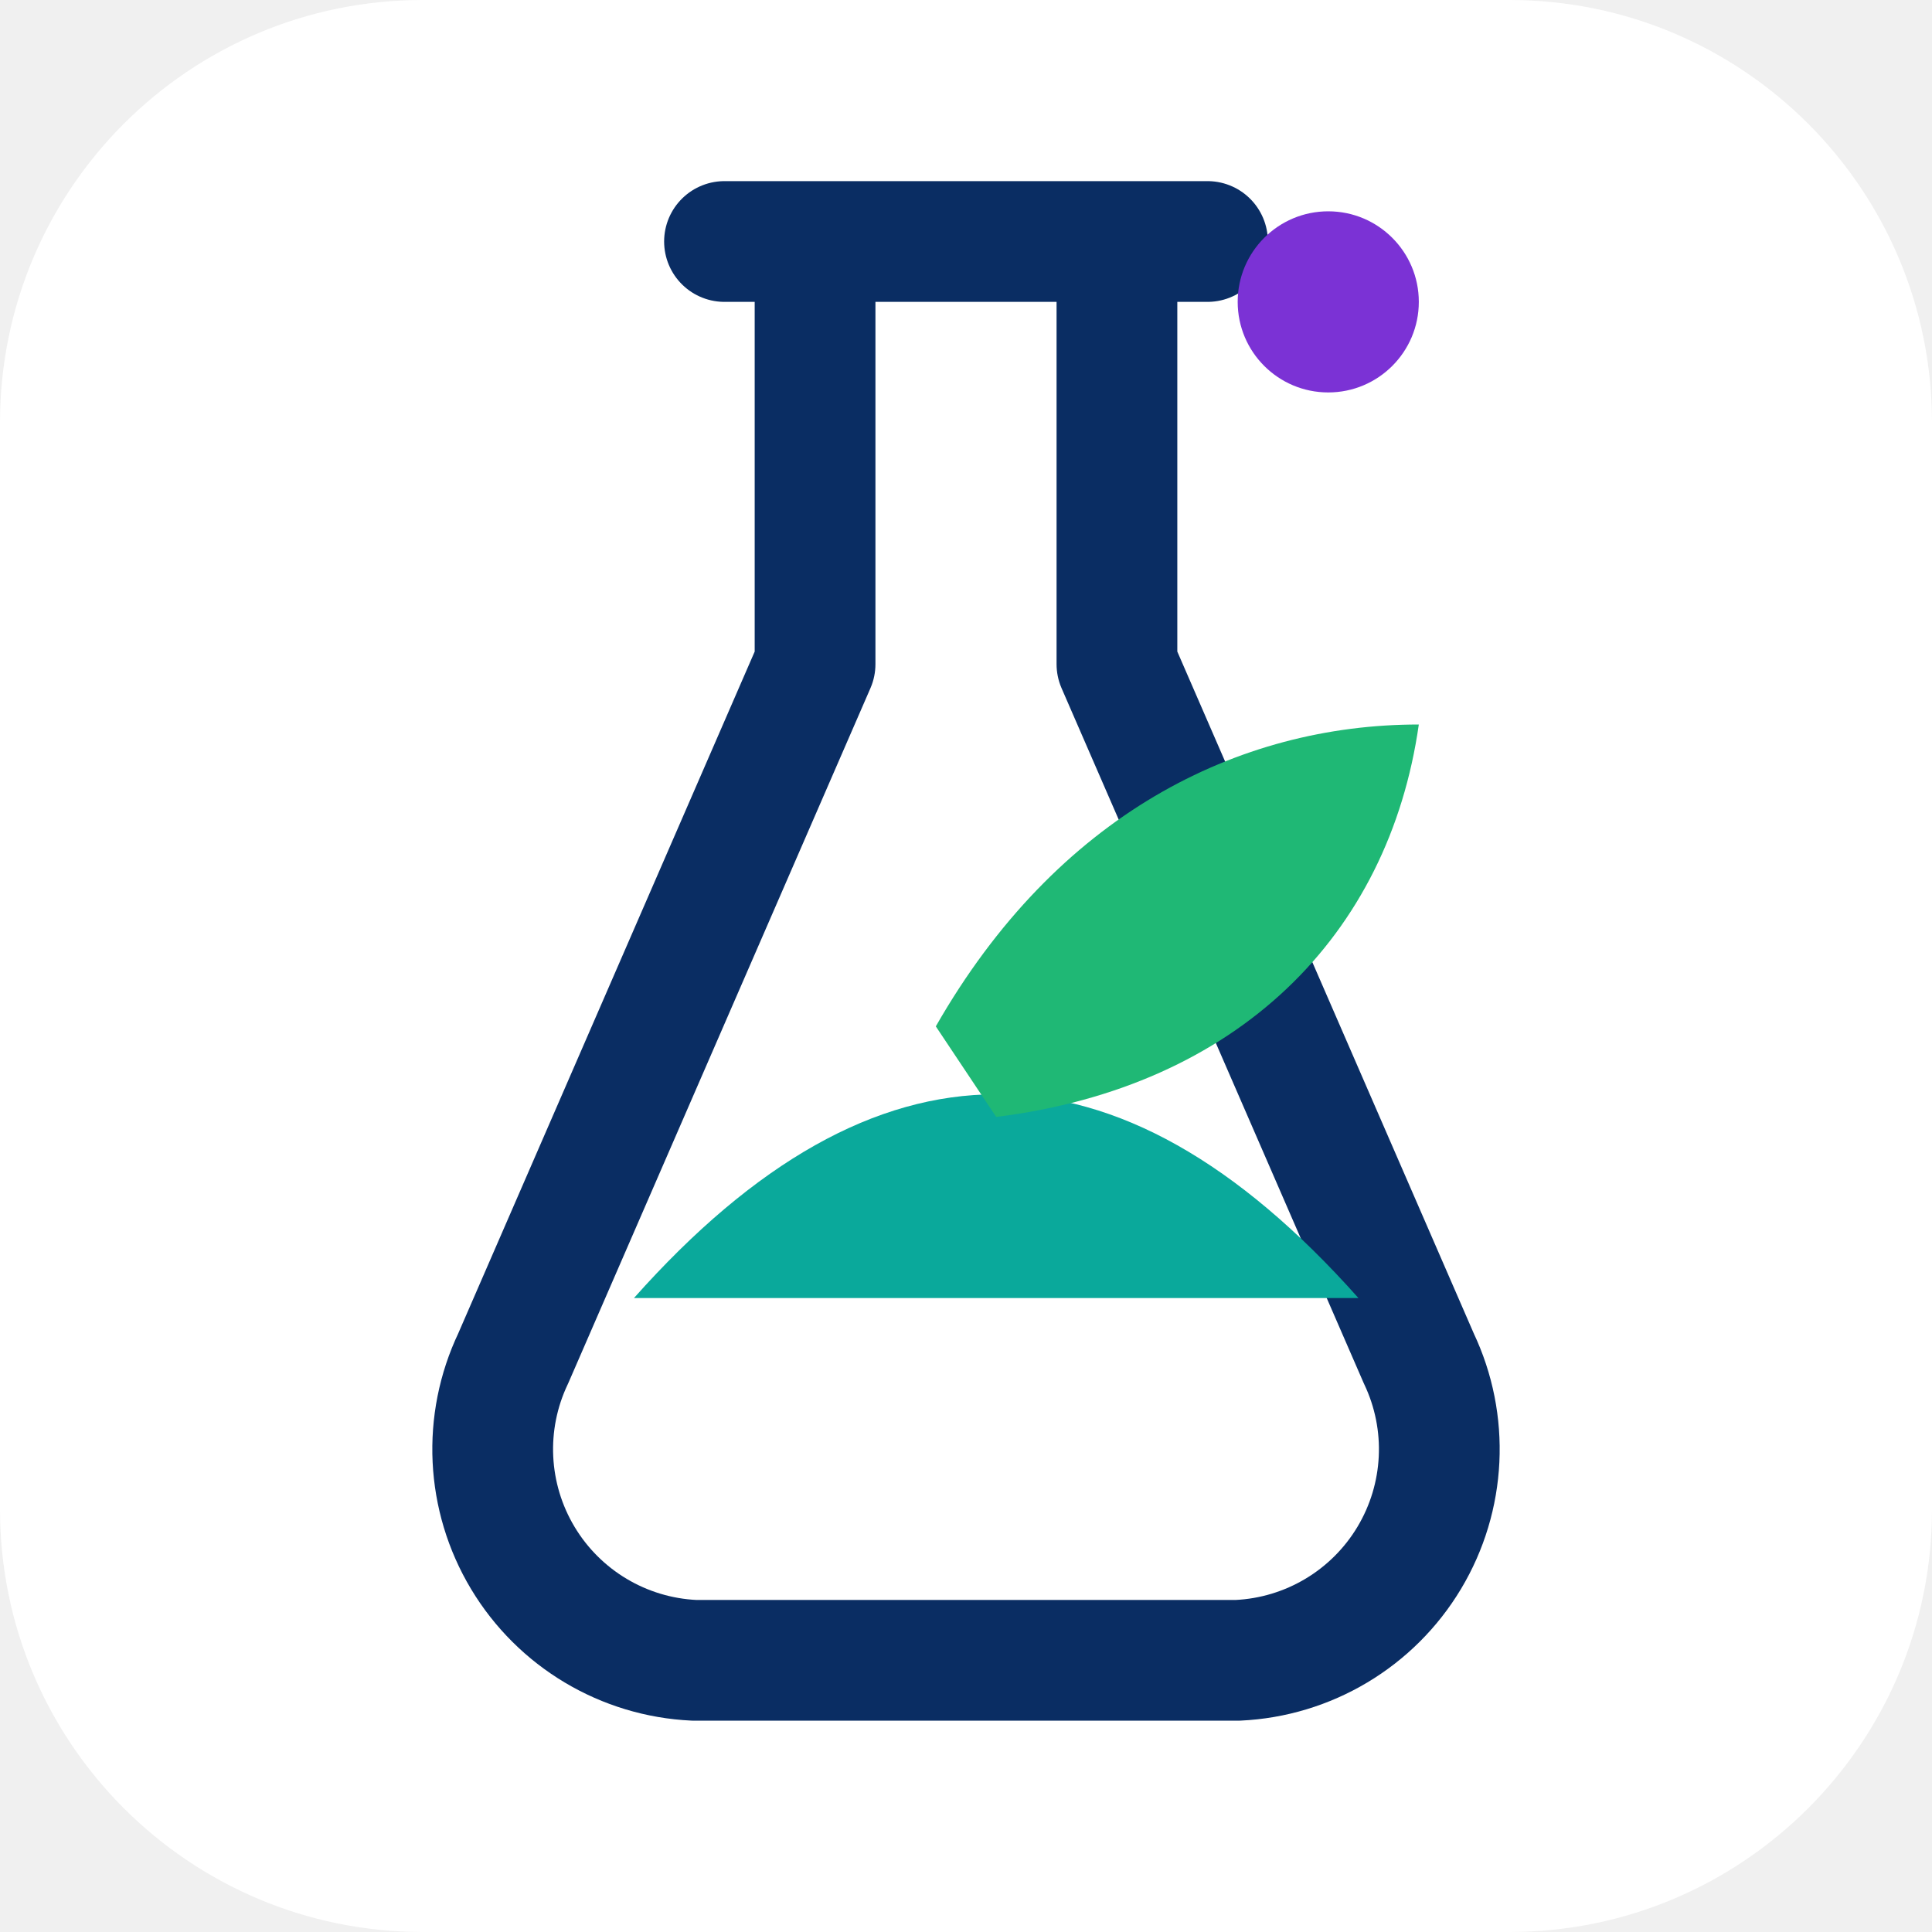
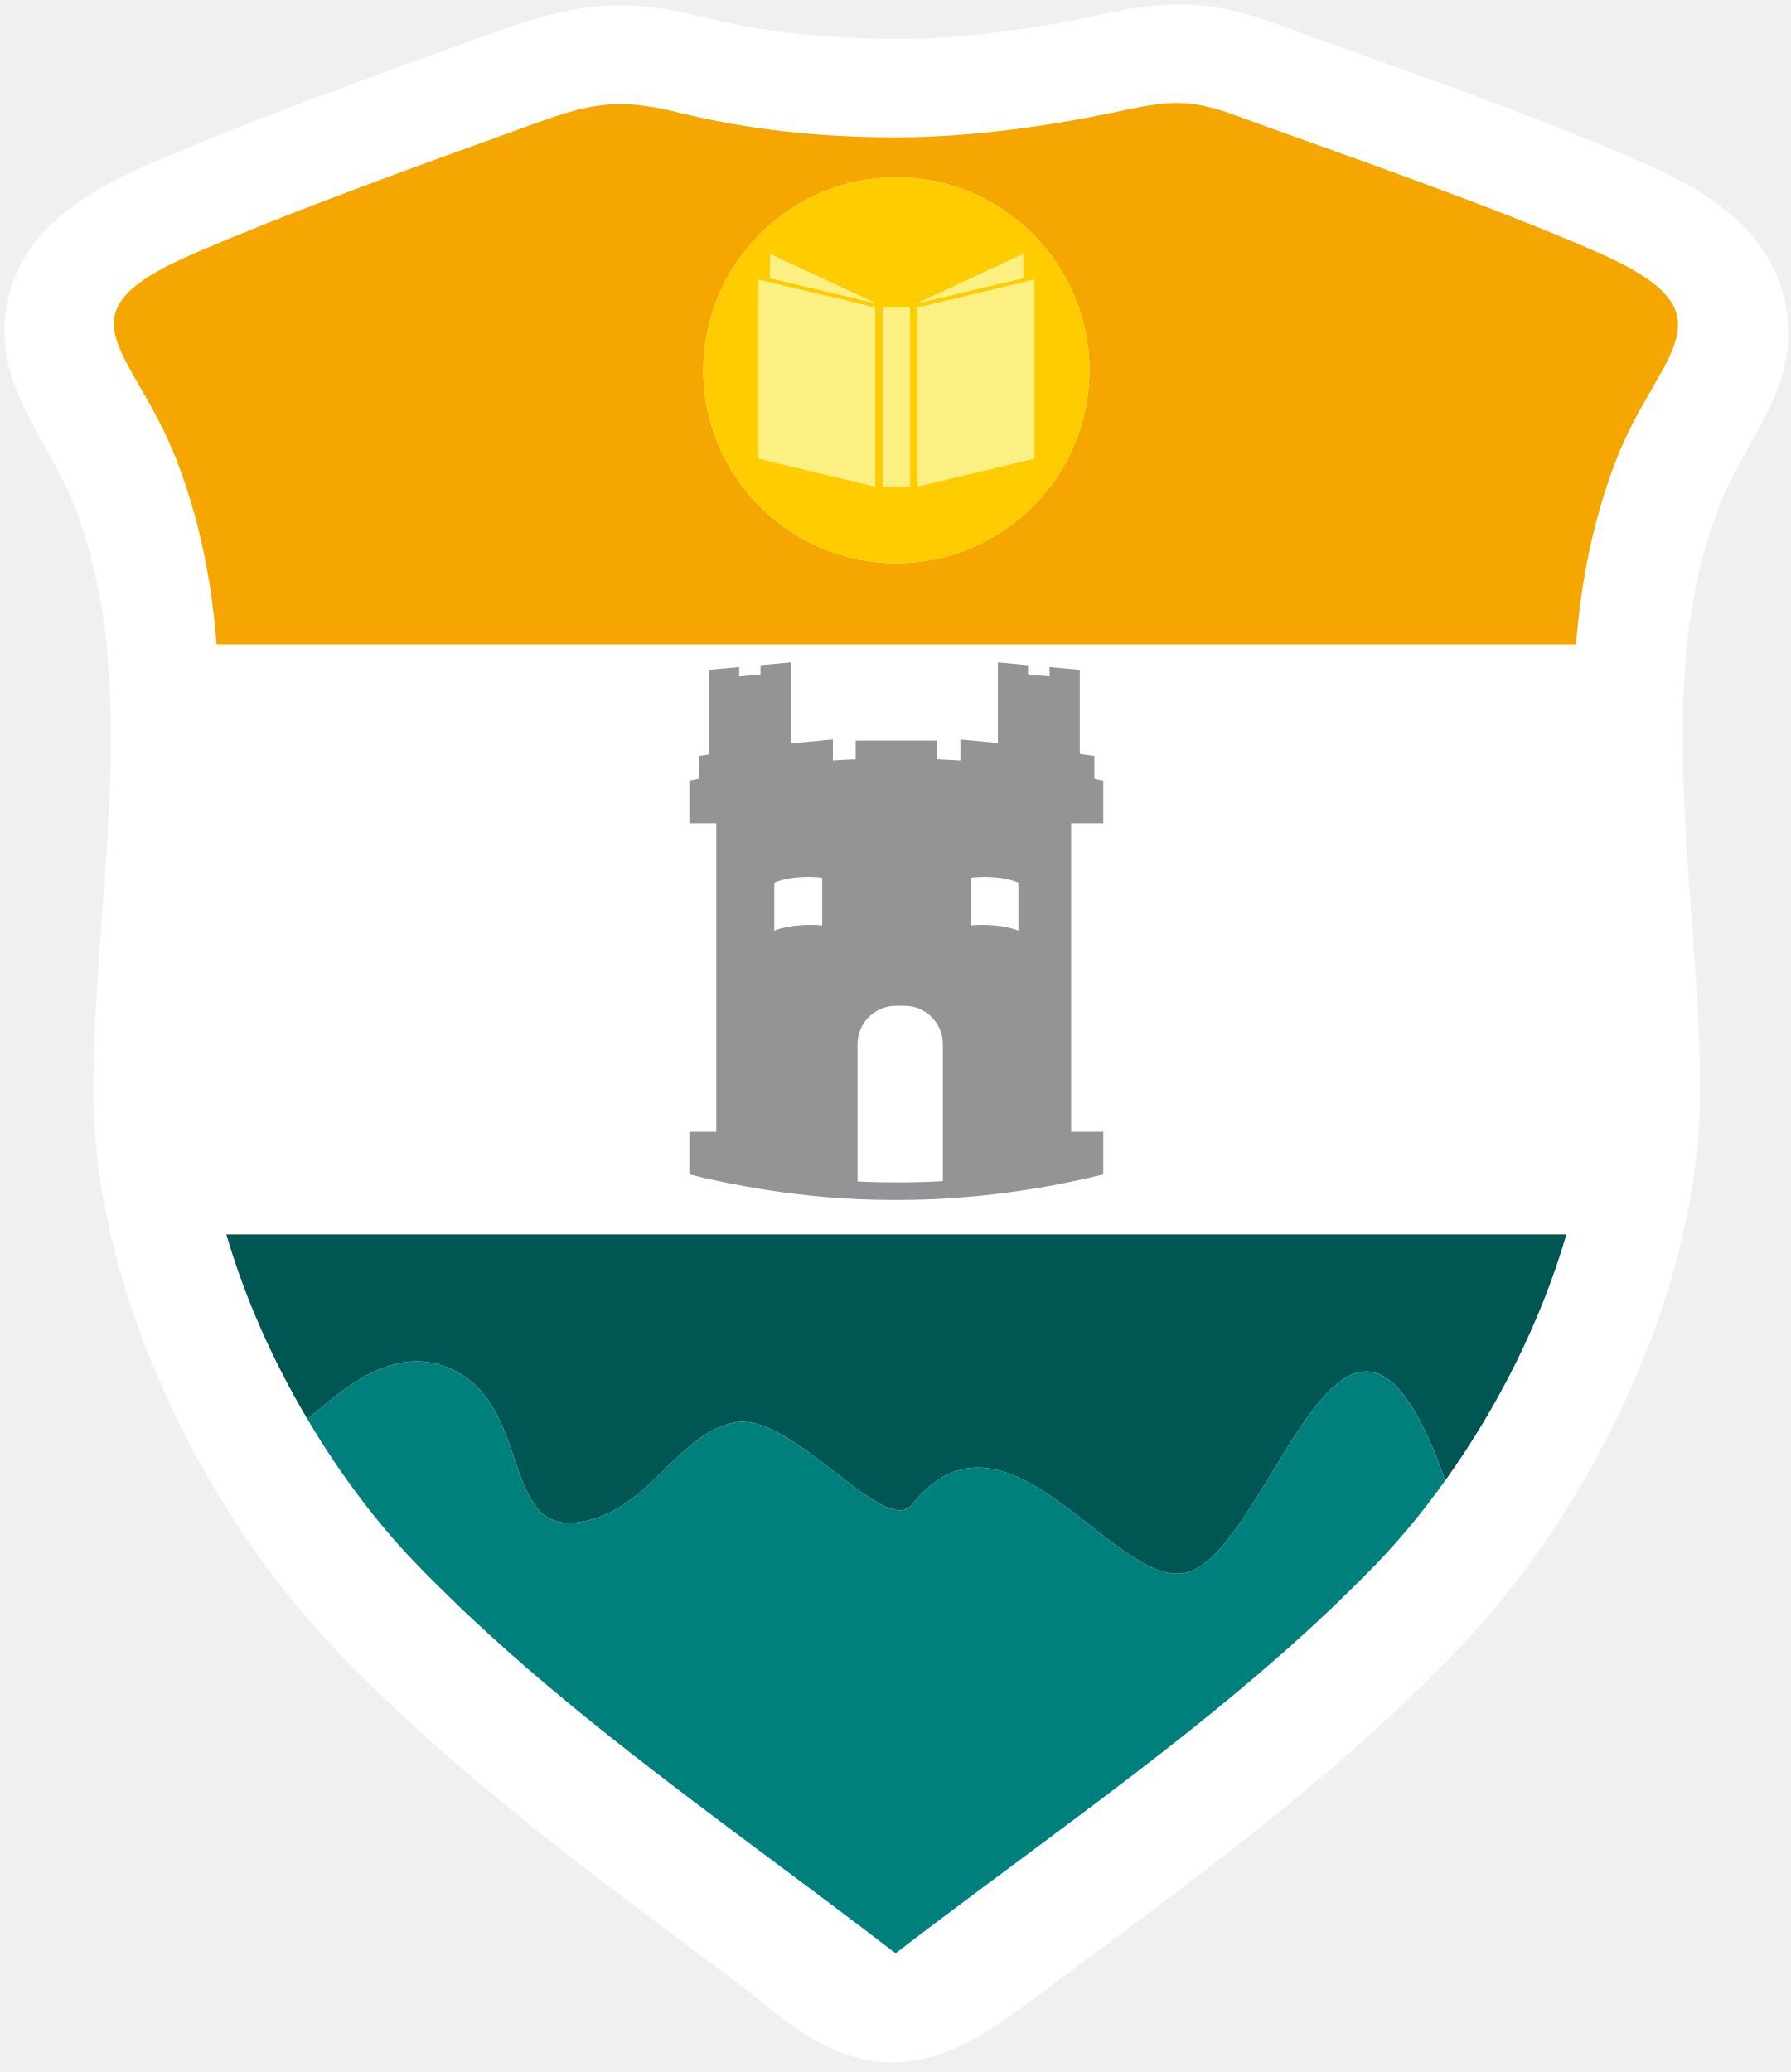
- <svg xmlns="http://www.w3.org/2000/svg" viewBox="0 0 64 64">
-   <rect width="64" height="64" rx="14" fill="#ffffff" />
-   <path d="M24 8h16M27 8v14L17 45a7 7 0 0 0 6 10h18a7 7 0 0 0 6-10L37 22V8" fill="none" stroke="#0a2d63" stroke-width="4" stroke-linecap="round" stroke-linejoin="round" />
-   <path d="M21 43c8-9 16-9 24 0" fill="#0aa99b" />
-   <path d="M31 34c4-7 10-10 16-10-1 7-6 12-14 13" fill="#1fb875" />
-   <circle cx="44" cy="10" r="3" fill="#7b32d5" />
+ <svg xmlns="http://www.w3.org/2000/svg" width="121px" height="140px" viewBox="0 0 121 140" version="1.1">
+   <g id="Page-1" stroke="none" stroke-width="1" fill="none" fill-rule="evenodd">
+     <g id="Group" transform="translate(-1, -1)">
+       <path d="M123.062,22.263 C122.365,15.807 116.72,12.633 112.533,10.806 C106.269,8.076 99.729,5.732 93.405,3.466 C91.408,2.75 89.413,2.034 87.424,1.306 C84.946,0.403 82.876,-1.42108547e-14 80.706,-1.42108547e-14 C79.144,-1.42108547e-14 77.494,0.206 75.354,0.668 C70.228,1.773 65.598,2.333 61.591,2.333 C56.906,2.333 52.715,1.86 48.777,0.889 C46.597,0.347 44.661,0.083 42.86,0.083 C39.768,0.083 37.091,0.83 33.771,2.034 L30.733,3.134 C24.006,5.568 17.049,8.084 10.392,10.973 C5.985,12.883 0.832,15.869 0.08,22.062 C-0.39,25.929 1.285,28.934 2.905,31.84 C3.597,33.079 4.311,34.362 4.817,35.668 C5.967,38.651 6.676,41.884 6.984,45.542 L7.008,45.873 C7.438,51.35 7.015,57.102 6.604,62.679 C6.313,66.628 6.013,70.711 6.013,74.703 C6.013,78.703 6.635,82.93 7.865,87.273 L7.972,87.636 C10.715,97.056 16.12,106.459 22.805,113.435 C30.411,121.364 39.226,127.941 47.757,134.308 L49.518,135.623 C50.09,136.052 50.655,136.505 51.224,136.958 C53.912,139.104 56.691,141.324 60.476,141.616 C60.746,141.637 61.011,141.645 61.275,141.645 C65.519,141.645 68.792,139.204 71.957,136.84 L74.97,134.598 C83.693,128.12 92.713,121.42 100.376,113.434 C107.061,106.458 112.475,97.038 115.228,87.583 C116.519,83.112 117.174,78.778 117.174,74.701 C117.174,70.708 116.871,66.624 116.578,62.663 C116.169,57.097 115.743,51.341 116.177,45.777 C116.486,41.99 117.203,38.685 118.369,35.673 C118.882,34.346 119.595,33.076 120.283,31.847 C121.858,29.045 123.486,26.144 123.062,22.263 M113.582,45.655 C113.138,51.338 113.568,57.195 113.99,62.905 C114.277,66.796 114.574,70.82 114.574,74.703 C114.574,78.54 113.946,82.655 112.709,86.933 C110.087,95.947 104.906,104.95 98.501,111.634 C90.99,119.462 82.059,126.097 73.42,132.513 L70.402,134.757 C67.578,136.866 64.657,139.046 61.271,139.046 C61.074,139.046 60.875,139.039 60.675,139.025 C57.69,138.795 55.227,136.828 52.848,134.927 C52.259,134.455 51.672,133.988 51.077,133.542 L49.313,132.226 C40.483,125.636 32.143,119.413 24.682,111.634 C18.278,104.953 13.099,95.941 10.469,86.906 L10.364,86.552 C9.202,82.449 8.613,78.464 8.613,74.702 C8.613,70.793 8.911,66.765 9.199,62.859 C9.616,57.197 10.048,51.343 9.602,45.677 L9.577,45.338 C9.247,41.416 8.483,37.946 7.243,34.731 C6.676,33.259 5.915,31.895 5.179,30.572 C3.631,27.798 2.295,25.401 2.661,22.373 C3.255,17.491 7.657,14.99 11.428,13.357 C18.002,10.504 24.91,8.005 31.619,5.578 L34.657,4.477 C37.732,3.362 40.177,2.67 42.85,2.67 C44.435,2.67 46.12,2.906 48.152,3.412 C52.298,4.434 56.693,4.931 61.591,4.931 C65.779,4.931 70.596,4.352 75.903,3.209 C77.855,2.787 79.338,2.599 80.706,2.599 C82.559,2.599 84.354,2.953 86.531,3.748 C88.524,4.477 90.525,5.194 92.529,5.912 C98.813,8.165 105.311,10.494 111.494,13.189 C115.39,14.888 119.932,17.487 120.478,22.543 C120.81,25.598 119.516,27.905 118.01,30.589 C117.277,31.895 116.519,33.246 115.944,34.737 C114.685,37.991 113.913,41.561 113.582,45.655" id="Shape" fill-rule="nonzero" />
+       <path d="M114.882,45.673 L114.877,45.756 C114.134,55.254 115.873,65.123 115.873,74.703 C115.873,78.932 115.152,83.161 113.979,87.224 L113.956,87.296 C111.3,96.425 106.005,105.683 99.437,112.534 C91.069,121.257 81.135,128.376 71.471,135.581 C68.253,137.98 64.835,140.642 60.574,140.32 C56.425,140.001 53.447,136.944 50.3,134.585 C41.027,127.652 31.788,120.921 23.743,112.534 C17.179,105.682 11.884,96.417 9.222,87.272 L9.114,86.906 C7.993,82.95 7.313,78.818 7.313,74.702 C7.313,65.122 9.05,55.253 8.306,45.77 L8.282,45.447 C7.986,41.926 7.307,38.506 6.031,35.199 C4.343,30.834 0.759,27.271 1.371,22.217 C2.016,16.914 6.437,14.103 10.909,12.165 C18.517,8.863 26.419,6.087 34.216,3.255 C39.559,1.317 42.813,0.743 48.465,2.15 C52.771,3.212 57.159,3.631 61.592,3.631 C66.241,3.631 71.09,2.916 75.63,1.938 C79.922,1.011 82.788,0.998 86.979,2.526 C95.345,5.587 103.849,8.438 112.016,11.997 C116.61,14.001 121.18,16.926 121.772,22.402 C122.329,27.515 118.848,30.822 117.158,35.207 C115.853,38.577 115.175,42.08 114.882,45.673" id="Shape" fill="#FFFFFF" />
+       <path d="M31.528,109.063 C30.691,108.25 29.858,107.425 29.042,106.576 C29.85,107.42 30.684,108.245 31.528,109.063" id="Shape" fill="#4B8679" fill-rule="nonzero" />
+       <path d="M94.089,106.576 C93.201,107.5 92.284,108.404 91.355,109.301 C92.285,108.404 93.202,107.5 94.089,106.576" id="Shape" fill="#4B8679" fill-rule="nonzero" />
+       <path d="M107.498,44.466 C107.827,40.309 108.622,36.168 110.208,32.063 C113.071,24.666 118.605,22.261 108.86,18.009 C101.269,14.698 91.527,11.367 84.375,8.759 C81.471,7.699 79.98,7.799 77.005,8.439 C71.839,9.555 66.433,10.283 61.568,10.283 C56.554,10.283 51.661,9.798 46.821,8.599 C42.57,7.543 40.732,8.043 36.758,9.486 C29.77,12.018 20.965,15.158 13.997,18.18 C4.583,22.261 9.982,24.458 12.922,32.063 C14.474,36.08 15.268,40.129 15.608,44.198 L15.637,44.541 L107.492,44.541 L107.498,44.466 Z M61.569,39.06 C54.381,39.06 48.522,33.206 48.522,26.02 C48.522,18.836 54.381,12.976 61.569,12.976 C68.75,12.976 74.608,18.836 74.608,26.02 C74.608,33.206 68.749,39.06 61.569,39.06 Z" id="Shape" fill="#F5A600" fill-rule="nonzero" />
+       <path d="M21.77,96.882 C23.866,95.203 27.544,91.521 31.707,93.608 C36.802,96.152 34.977,104.341 39.841,103.88 C44.71,103.419 46.733,97.806 50.671,97.11 C54.615,96.411 60.779,104.969 62.632,102.651 C69.183,94.463 76.731,109.238 81.564,107.123 C87.235,104.644 92.114,82.414 98.651,101.042 C102.175,96.118 105.124,90.302 106.839,84.407 L16.294,84.407 C17.546,88.713 19.458,92.976 21.77,96.882" id="Shape" fill="#005652" fill-rule="nonzero" />
+       <path d="M81.563,107.124 C76.73,109.238 69.182,94.464 62.632,102.652 C60.778,104.972 54.613,96.413 50.671,97.111 C46.731,97.806 44.71,103.419 39.841,103.881 C34.976,104.343 36.802,96.152 31.705,93.608 C27.545,91.522 23.864,95.205 21.769,96.882 C23.915,100.509 26.403,103.828 29.041,106.576 C29.855,107.427 30.688,108.249 31.526,109.062 C31.82,109.349 32.114,109.634 32.414,109.917 C32.965,110.44 33.522,110.954 34.083,111.465 C34.866,112.179 35.658,112.888 36.464,113.585 C36.503,113.619 36.542,113.651 36.581,113.687 C43.817,119.945 51.861,125.63 59.565,131.49 C60.217,131.986 60.867,132.482 61.513,132.98 C63.311,131.597 65.136,130.226 66.969,128.859 C68.281,127.88 69.598,126.902 70.915,125.923 C73.134,124.273 75.35,122.617 77.539,120.941 C77.644,120.859 77.753,120.777 77.858,120.695 C78.924,119.878 79.981,119.054 81.029,118.222 C81.169,118.111 81.307,118 81.446,117.89 C83.54,116.222 85.587,114.521 87.569,112.777 C87.741,112.626 87.914,112.476 88.084,112.324 C89.021,111.49 89.94,110.646 90.844,109.79 C91.015,109.627 91.183,109.463 91.353,109.3 C92.283,108.404 93.2,107.5 94.087,106.576 C95.675,104.921 97.208,103.055 98.648,101.043 C92.113,82.416 87.233,104.644 81.563,107.124" id="Shape" fill="#00807D" fill-rule="nonzero" />
+       <path d="M61.569,12.976 C54.381,12.976 48.523,18.836 48.523,26.02 C48.523,33.205 54.381,39.06 61.569,39.06 C68.749,39.06 74.609,33.205 74.609,26.02 C74.609,18.837 68.748,12.976 61.569,12.976 Z M70.131,18.172 L70.131,19.788 L62.997,21.487 L70.131,18.172 Z M60.137,33.865 L52.24,31.983 L52.24,19.898 L60.137,21.782 L60.137,33.865 Z M53.029,19.788 L53.029,18.172 L60.166,21.487 L53.029,19.788 Z M62.473,33.861 L60.658,33.861 L60.658,21.781 L62.473,21.781 L62.473,33.861 Z M70.892,31.984 L62.997,33.866 L62.997,21.783 L70.892,19.899 L70.892,31.984 Z" id="Shape" fill="#FFCC00" fill-rule="nonzero" />
+       <polygon id="Rectangle-path" fill="#FDF082" fill-rule="nonzero" points="60.657 21.782 62.472 21.782 62.472 33.862 60.657 33.862" />
+       <polygon id="Shape" fill="#FDF082" fill-rule="nonzero" points="62.998 33.866 70.892 31.984 70.892 19.898 62.998 21.783" />
+       <polygon id="Shape" fill="#FDF082" fill-rule="nonzero" points="52.24 31.984 60.137 33.865 60.137 21.782 52.24 19.899" />
+       <polygon id="Shape" fill="#FDF082" fill-rule="nonzero" points="70.132 18.172 62.998 21.487 70.132 19.788" />
+       <polygon id="Shape" fill="#FDF082" fill-rule="nonzero" points="53.029 19.789 60.166 21.487 53.029 18.172" />
+       <path d="M75.549,56.63 L75.549,53.75 C75.353,53.706 75.15,53.663 74.947,53.622 L74.947,52.082 L73.96,51.937 L73.96,51.308 L73.96,46.261 L71.915,46.076 L71.915,46.706 L70.467,46.57 L70.467,45.947 L68.424,45.756 L68.424,51.201 L68.193,51.184 L65.894,50.965 L65.894,51.308 L65.894,52.385 C65.363,52.35 64.835,52.324 64.313,52.301 L64.313,51.308 L64.313,51.043 L61.828,51.043 L58.818,51.043 L58.818,51.308 L58.818,52.301 C58.307,52.324 57.792,52.35 57.279,52.385 L57.279,51.308 L57.279,50.965 L54.938,51.184 L54.438,51.23 L54.438,45.756 L52.389,45.947 L52.389,46.57 L50.947,46.706 L50.947,46.076 L48.899,46.261 L48.899,51.308 L48.899,51.981 L48.225,52.082 L48.225,53.611 C48.007,53.66 47.795,53.706 47.579,53.75 L47.579,56.63 L49.399,56.63 L49.399,77.47 L47.579,77.47 L47.579,80.35 C50.034,80.958 52.485,81.404 54.937,81.695 C57.231,81.964 59.529,82.093 61.827,82.076 C63.95,82.07 66.069,81.94 68.192,81.689 C70.646,81.404 73.097,80.959 75.548,80.35 L75.548,77.47 L73.378,77.47 L73.378,56.63 L75.549,56.63 Z M56.555,63.535 C56.034,63.486 55.475,63.48 54.938,63.532 C54.355,63.581 53.793,63.694 53.317,63.887 L53.317,60.646 C53.771,60.436 54.34,60.324 54.938,60.277 C55.48,60.234 56.042,60.248 56.555,60.3 L56.555,63.535 Z M64.709,80.803 C63.75,80.865 62.79,80.887 61.827,80.893 C60.864,80.893 59.903,80.878 58.944,80.83 L58.944,71.547 C58.944,70.124 60.11,68.961 61.536,68.961 L61.827,68.961 L62.12,68.961 C63.544,68.961 64.709,70.127 64.709,71.547 L64.709,80.803 Z M69.813,63.887 C69.337,63.694 68.775,63.581 68.193,63.532 C67.654,63.48 67.092,63.486 66.576,63.535 L66.576,60.3 C67.09,60.248 67.652,60.234 68.193,60.277 C68.792,60.324 69.365,60.436 69.813,60.646 L69.813,63.887 Z" id="Shape" fill="#929496" fill-rule="nonzero" />
+     </g>
+   </g>
</svg>
